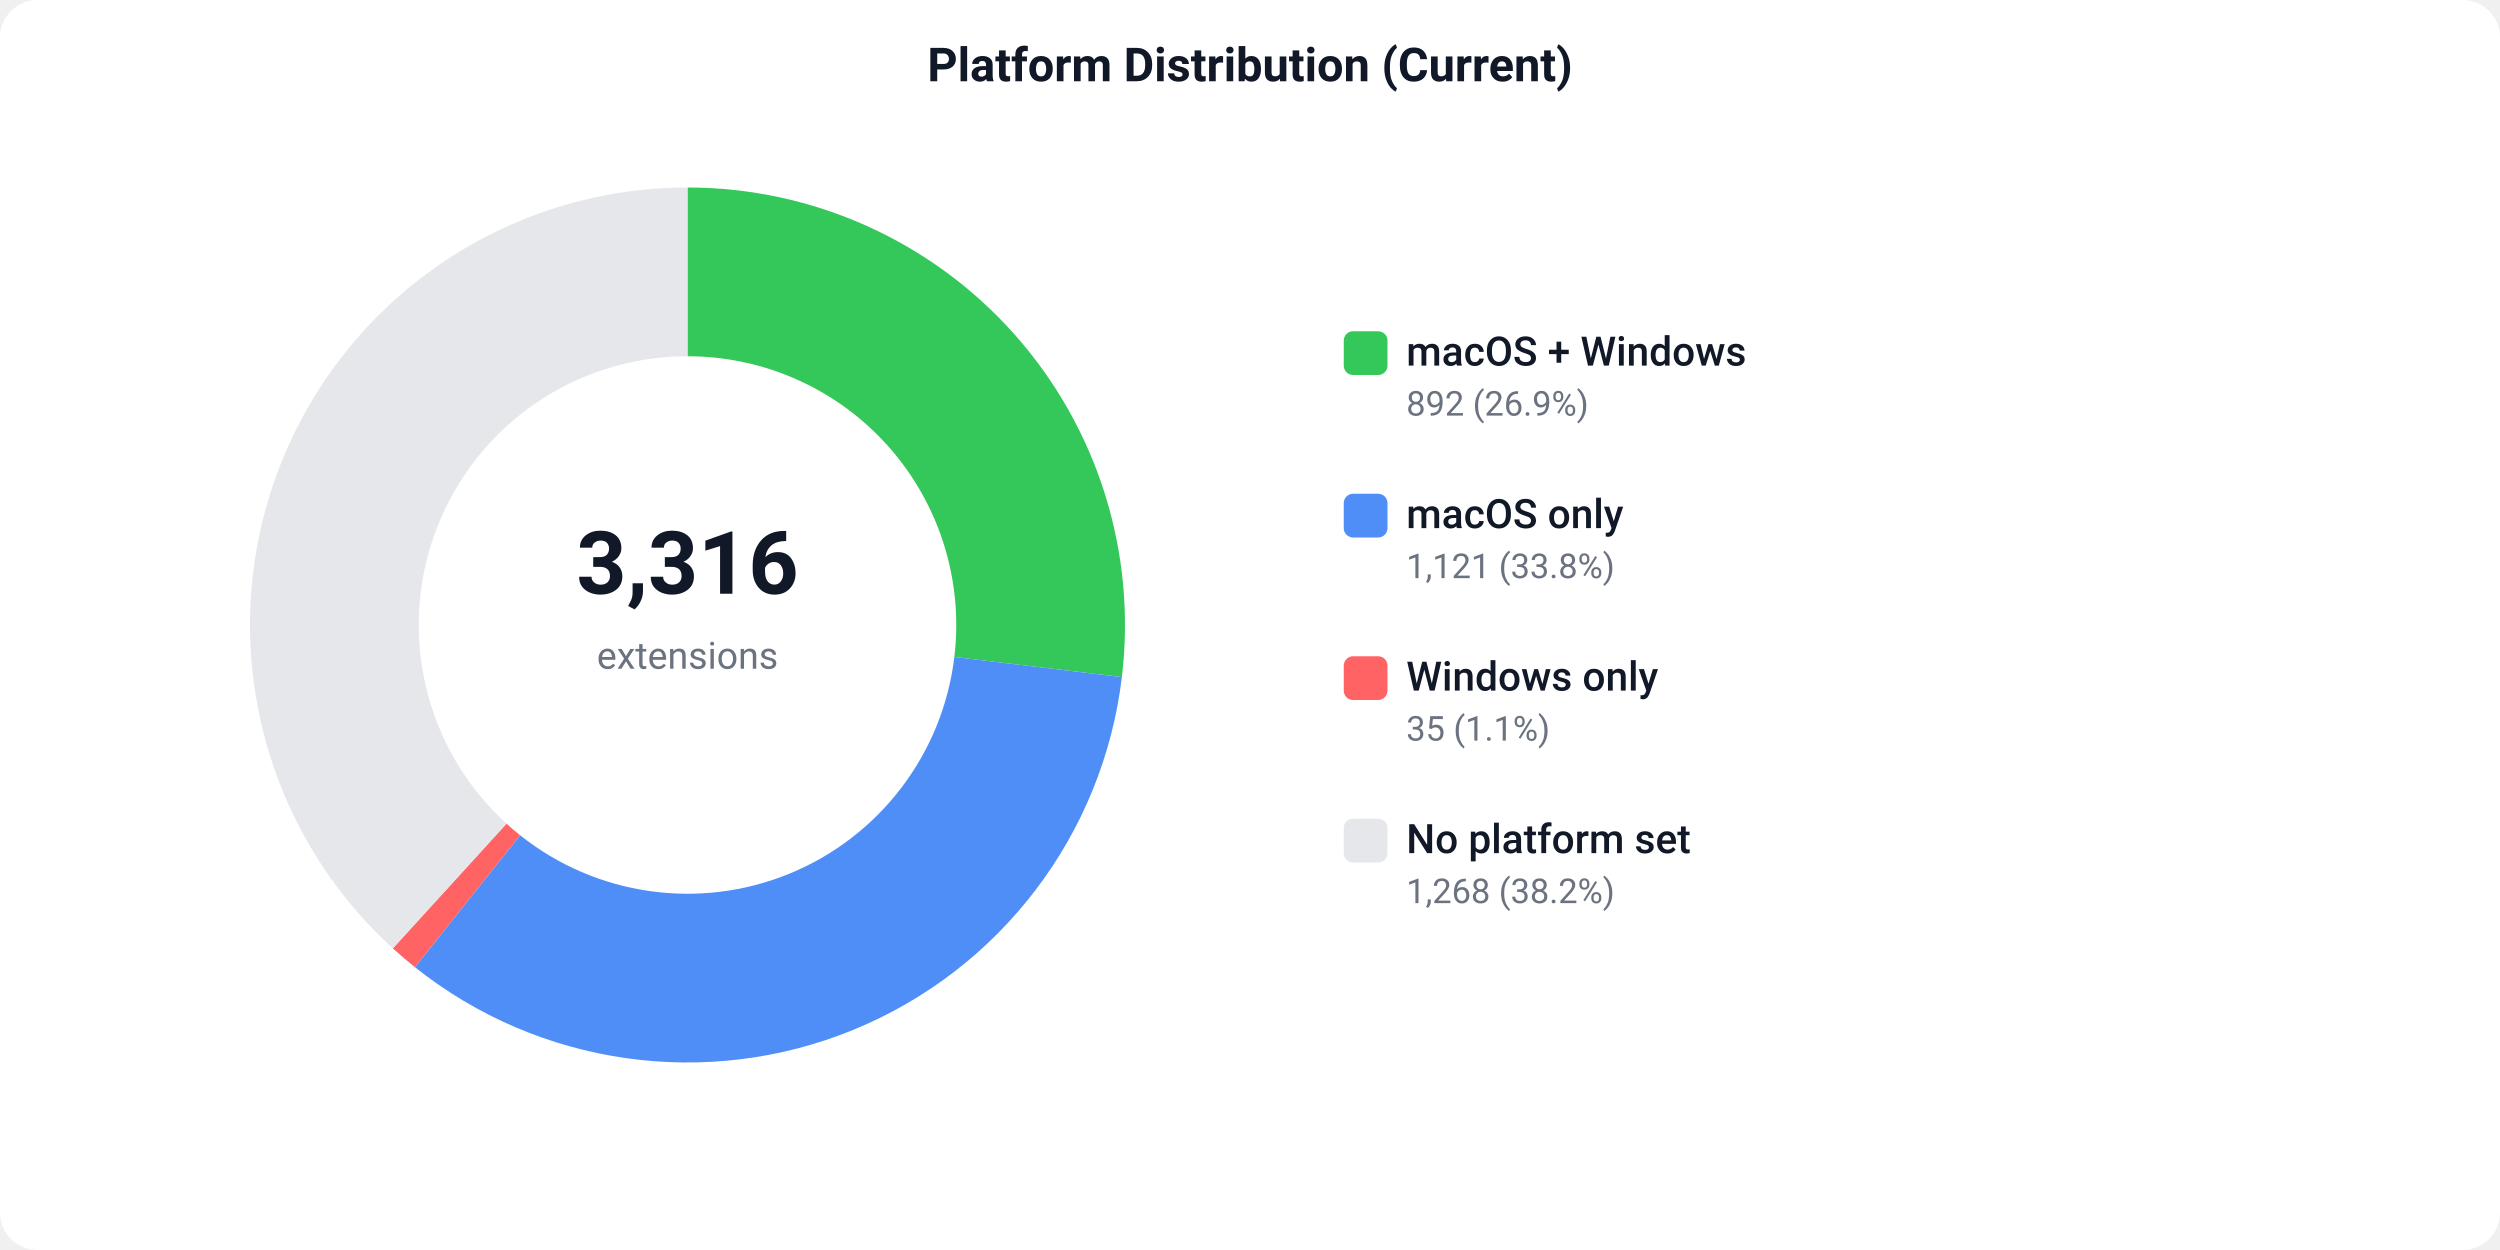
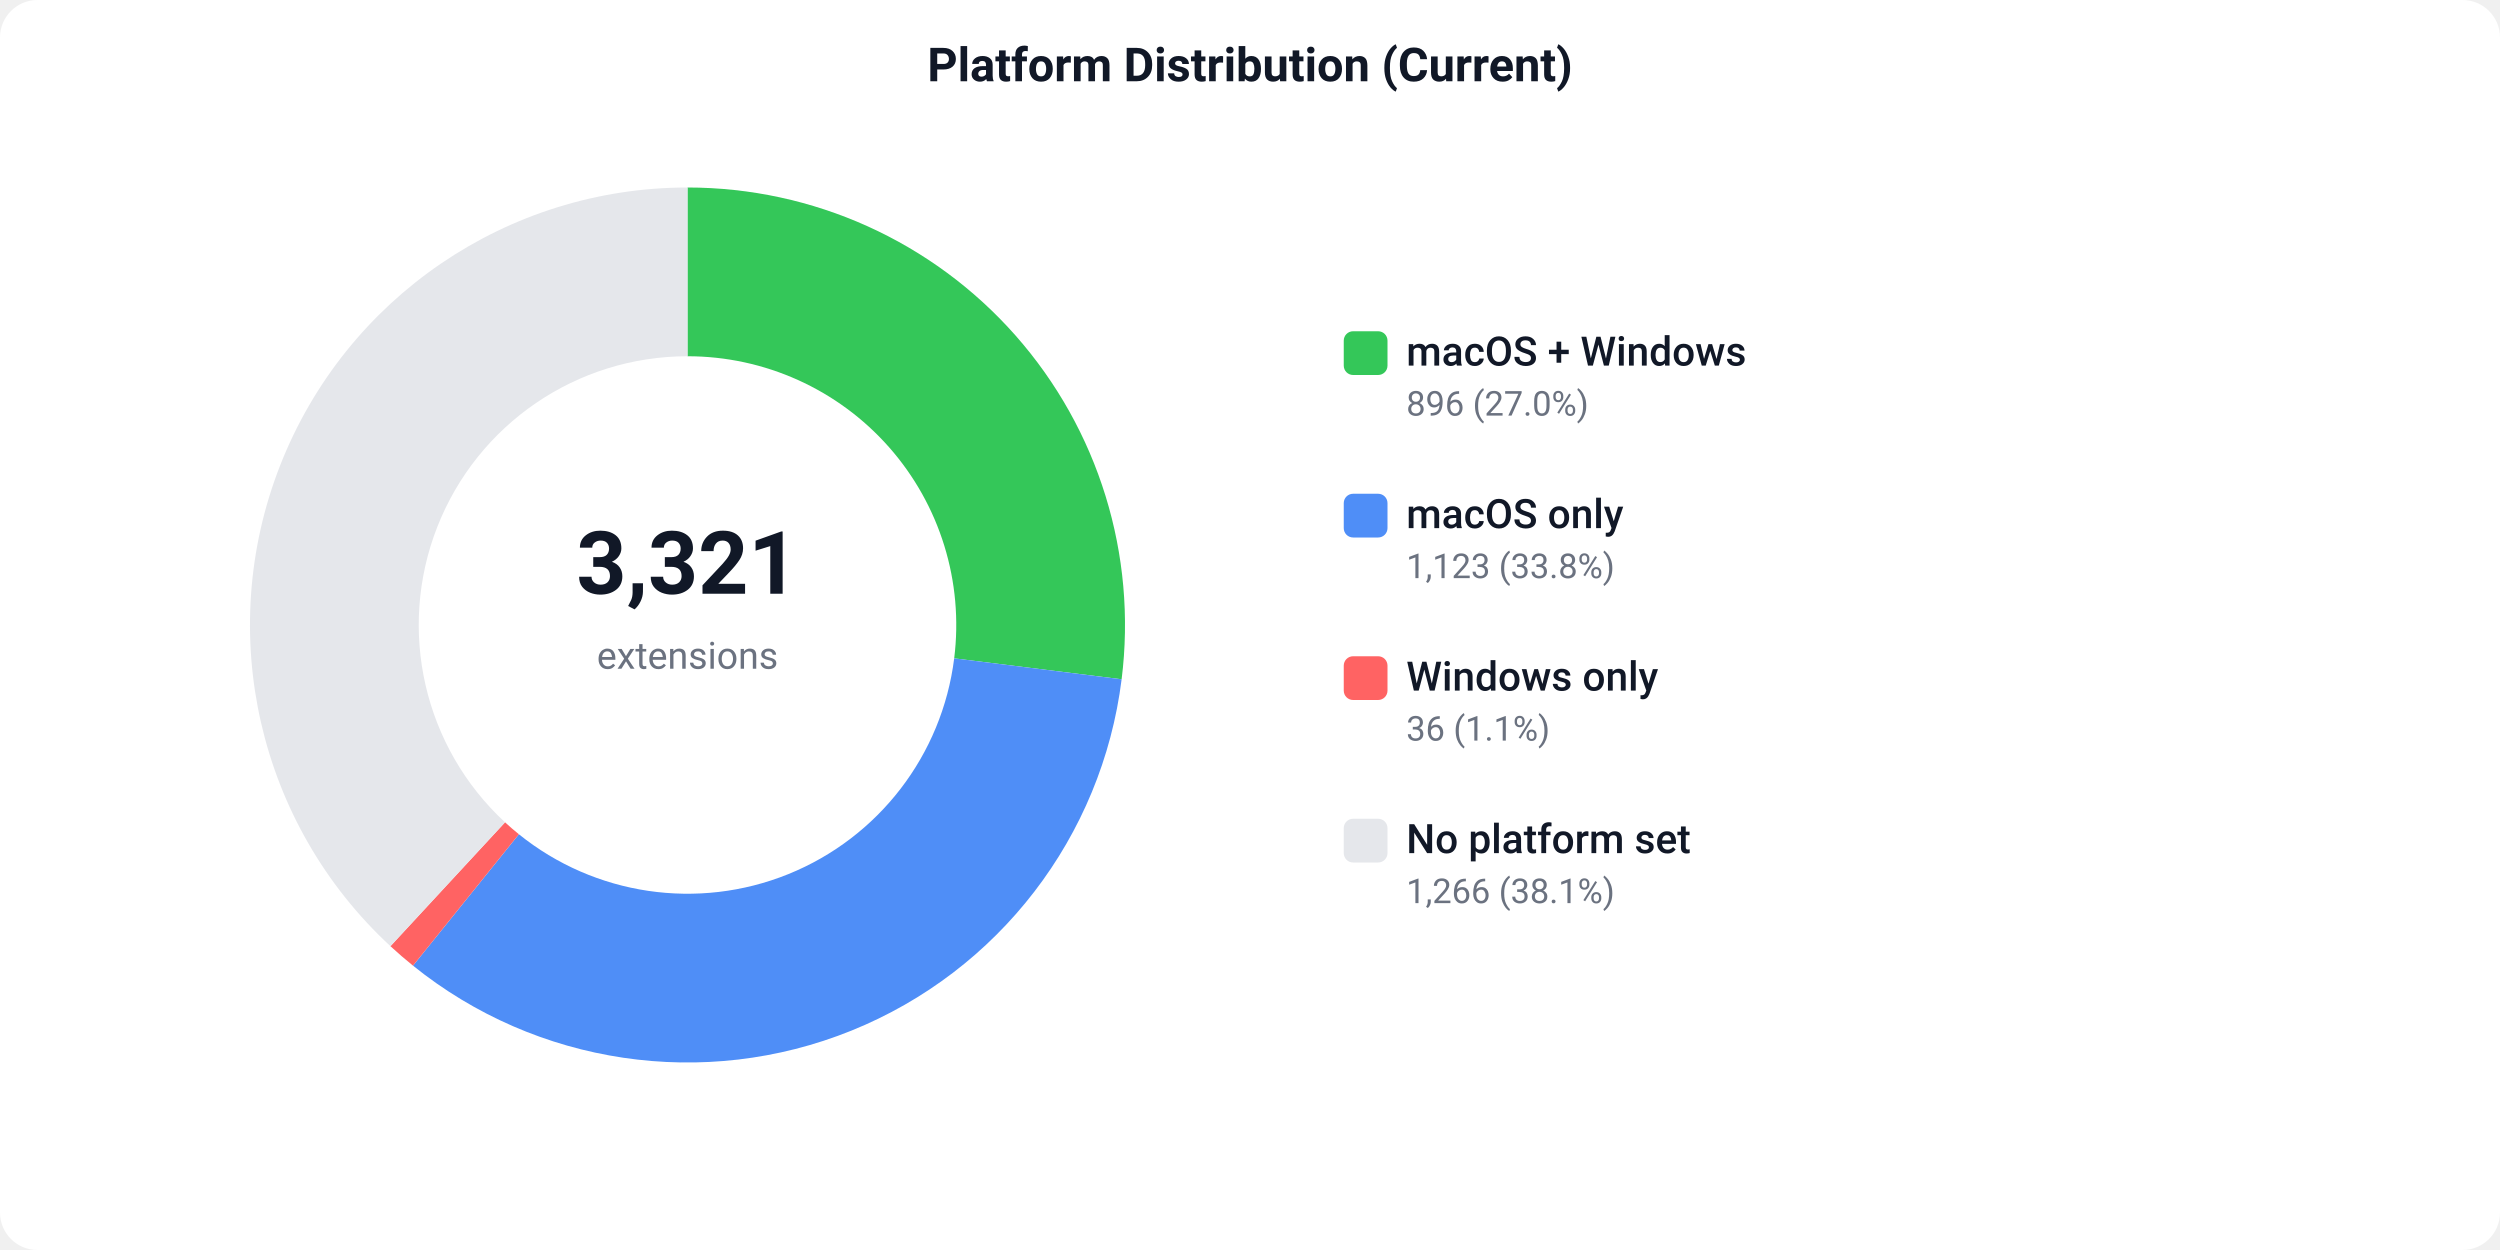
<svg xmlns="http://www.w3.org/2000/svg" width="800" height="400" viewBox="0 0 800 400">
  <defs>
    <style>text { font-family: -apple-system, BlinkMacSystemFont, 'Segoe UI', Roboto, sans-serif; }</style>
  </defs>
  <rect width="800" height="400" fill="#ffffff" rx="12" />
  <text x="400" y="26" text-anchor="middle" font-size="15" font-weight="600" fill="#111827">Platform Distribution (Current)</text>
-   <path d="M 220.00 60.00 A 140 140 0 0 1 359.00 216.67 L 305.39 210.24 A 86 86 0 0 0 220.00 114.00 Z" fill="#34C759" />
-   <path d="M 359.00 216.67 A 140 140 0 0 1 132.77 309.50 L 166.42 267.27 A 86 86 0 0 0 305.39 210.24 Z" fill="#4F8EF7" />
-   <path d="M 132.77 309.50 A 140 140 0 0 1 125.71 303.48 L 162.08 263.57 A 86 86 0 0 0 166.42 267.27 Z" fill="#FF6363" />
-   <path d="M 125.71 303.48 A 140 140 0 0 1 220.00 60.00 L 220.00 114.00 A 86 86 0 0 0 162.08 263.57 Z" fill="#e5e7eb" />
-   <text x="220" y="190" text-anchor="middle" font-size="28" font-weight="700" fill="#111827">3,316</text>
+   <path d="M 220.00 60.00 A 140 140 0 0 1 358.92 217.37 L 305.34 210.67 A 86 86 0 0 0 220.00 114.00 Z" fill="#34C759" />
+   <path d="M 358.92 217.37 A 140 140 0 0 1 132.16 309.01 L 166.04 266.96 A 86 86 0 0 0 305.34 210.67 Z" fill="#4F8EF7" />
+   <path d="M 132.16 309.01 A 140 140 0 0 1 124.94 302.78 L 161.61 263.14 A 86 86 0 0 0 166.04 266.96 Z" fill="#FF6363" />
+   <path d="M 124.94 302.78 A 140 140 0 0 1 220.00 60.00 L 220.00 114.00 A 86 86 0 0 0 161.61 263.14 Z" fill="#e5e7eb" />
+   <text x="220" y="190" text-anchor="middle" font-size="28" font-weight="700" fill="#111827">3,321</text>
  <text x="220" y="214" text-anchor="middle" font-size="12" fill="#6b7280">extensions</text>
  <rect x="430" y="106" width="14" height="14" fill="#34C759" rx="3" />
  <text x="450" y="117" font-size="13" font-weight="500" fill="#111827">macOS + Windows</text>
-   <text x="450" y="133" font-size="11" fill="#6b7280">892 (26.9%)</text>
+   <text x="450" y="133" font-size="11" fill="#6b7280">896 (27.0%)</text>
  <rect x="430" y="158" width="14" height="14" fill="#4F8EF7" rx="3" />
  <text x="450" y="169" font-size="13" font-weight="500" fill="#111827">macOS only</text>
-   <text x="450" y="185" font-size="11" fill="#6b7280">1,121 (33.8%)</text>
+   <text x="450" y="185" font-size="11" fill="#6b7280">1,123 (33.8%)</text>
  <rect x="430" y="210" width="14" height="14" fill="#FF6363" rx="3" />
  <text x="450" y="221" font-size="13" font-weight="500" fill="#111827">Windows only</text>
-   <text x="450" y="237" font-size="11" fill="#6b7280">35 (1.1%)</text>
+   <text x="450" y="237" font-size="11" fill="#6b7280">36 (1.1%)</text>
  <rect x="430" y="262" width="14" height="14" fill="#e5e7eb" rx="3" />
  <text x="450" y="273" font-size="13" font-weight="500" fill="#111827">No platform set</text>
-   <text x="450" y="289" font-size="11" fill="#6b7280">1,268 (38.2%)</text>
+   <text x="450" y="289" font-size="11" fill="#6b7280">1,266 (38.1%)</text>
</svg>
